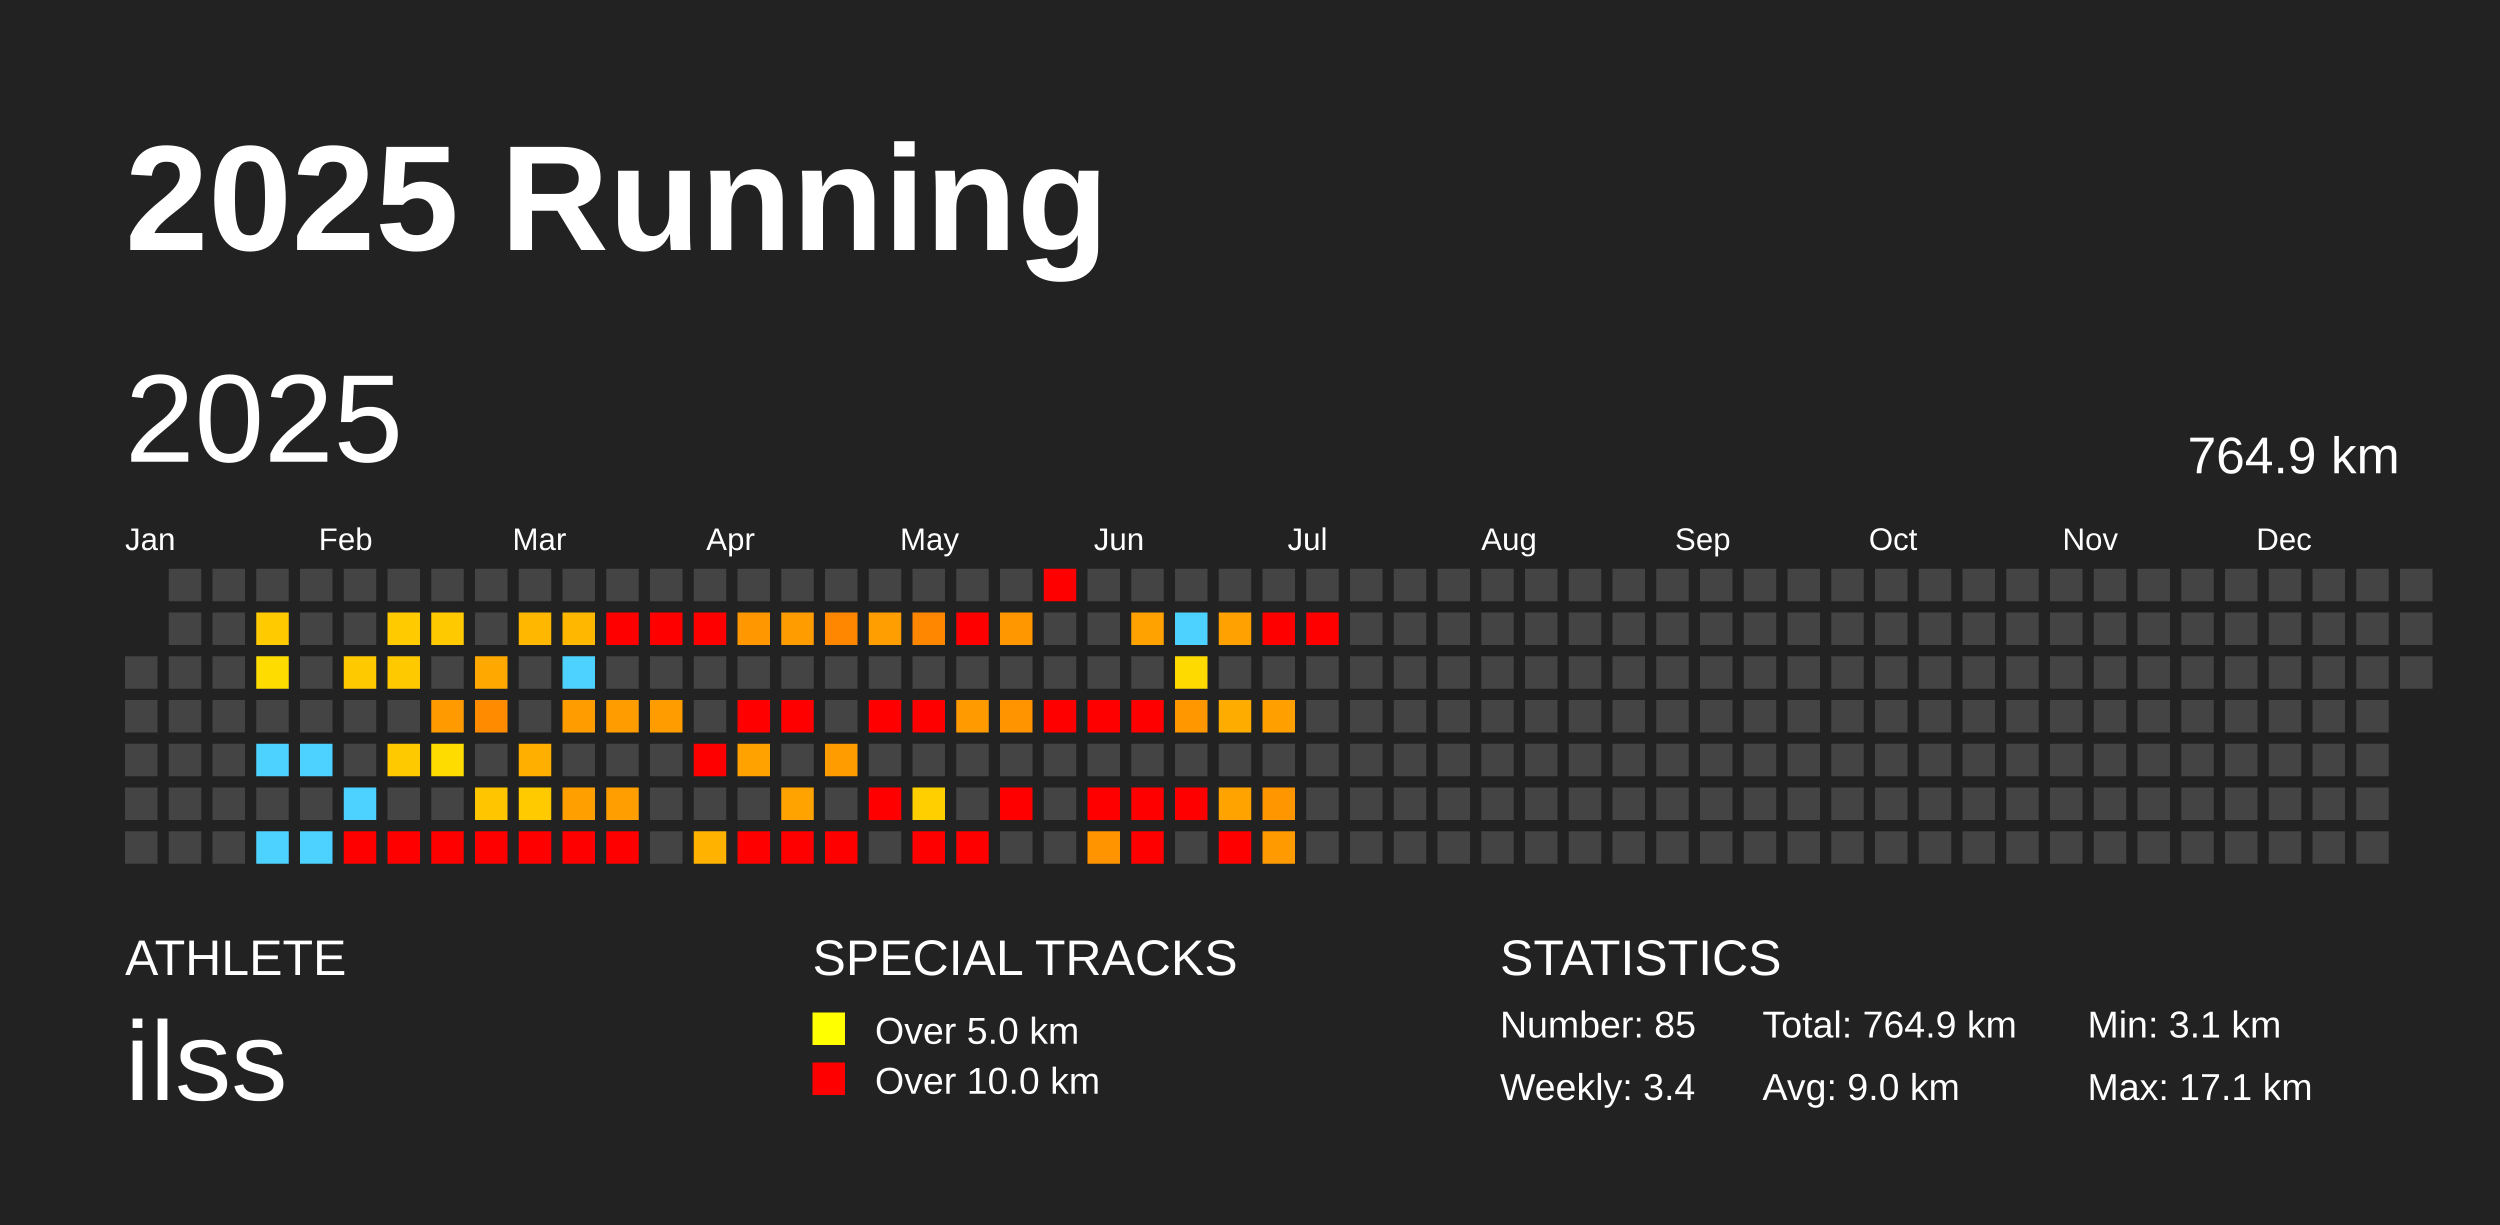
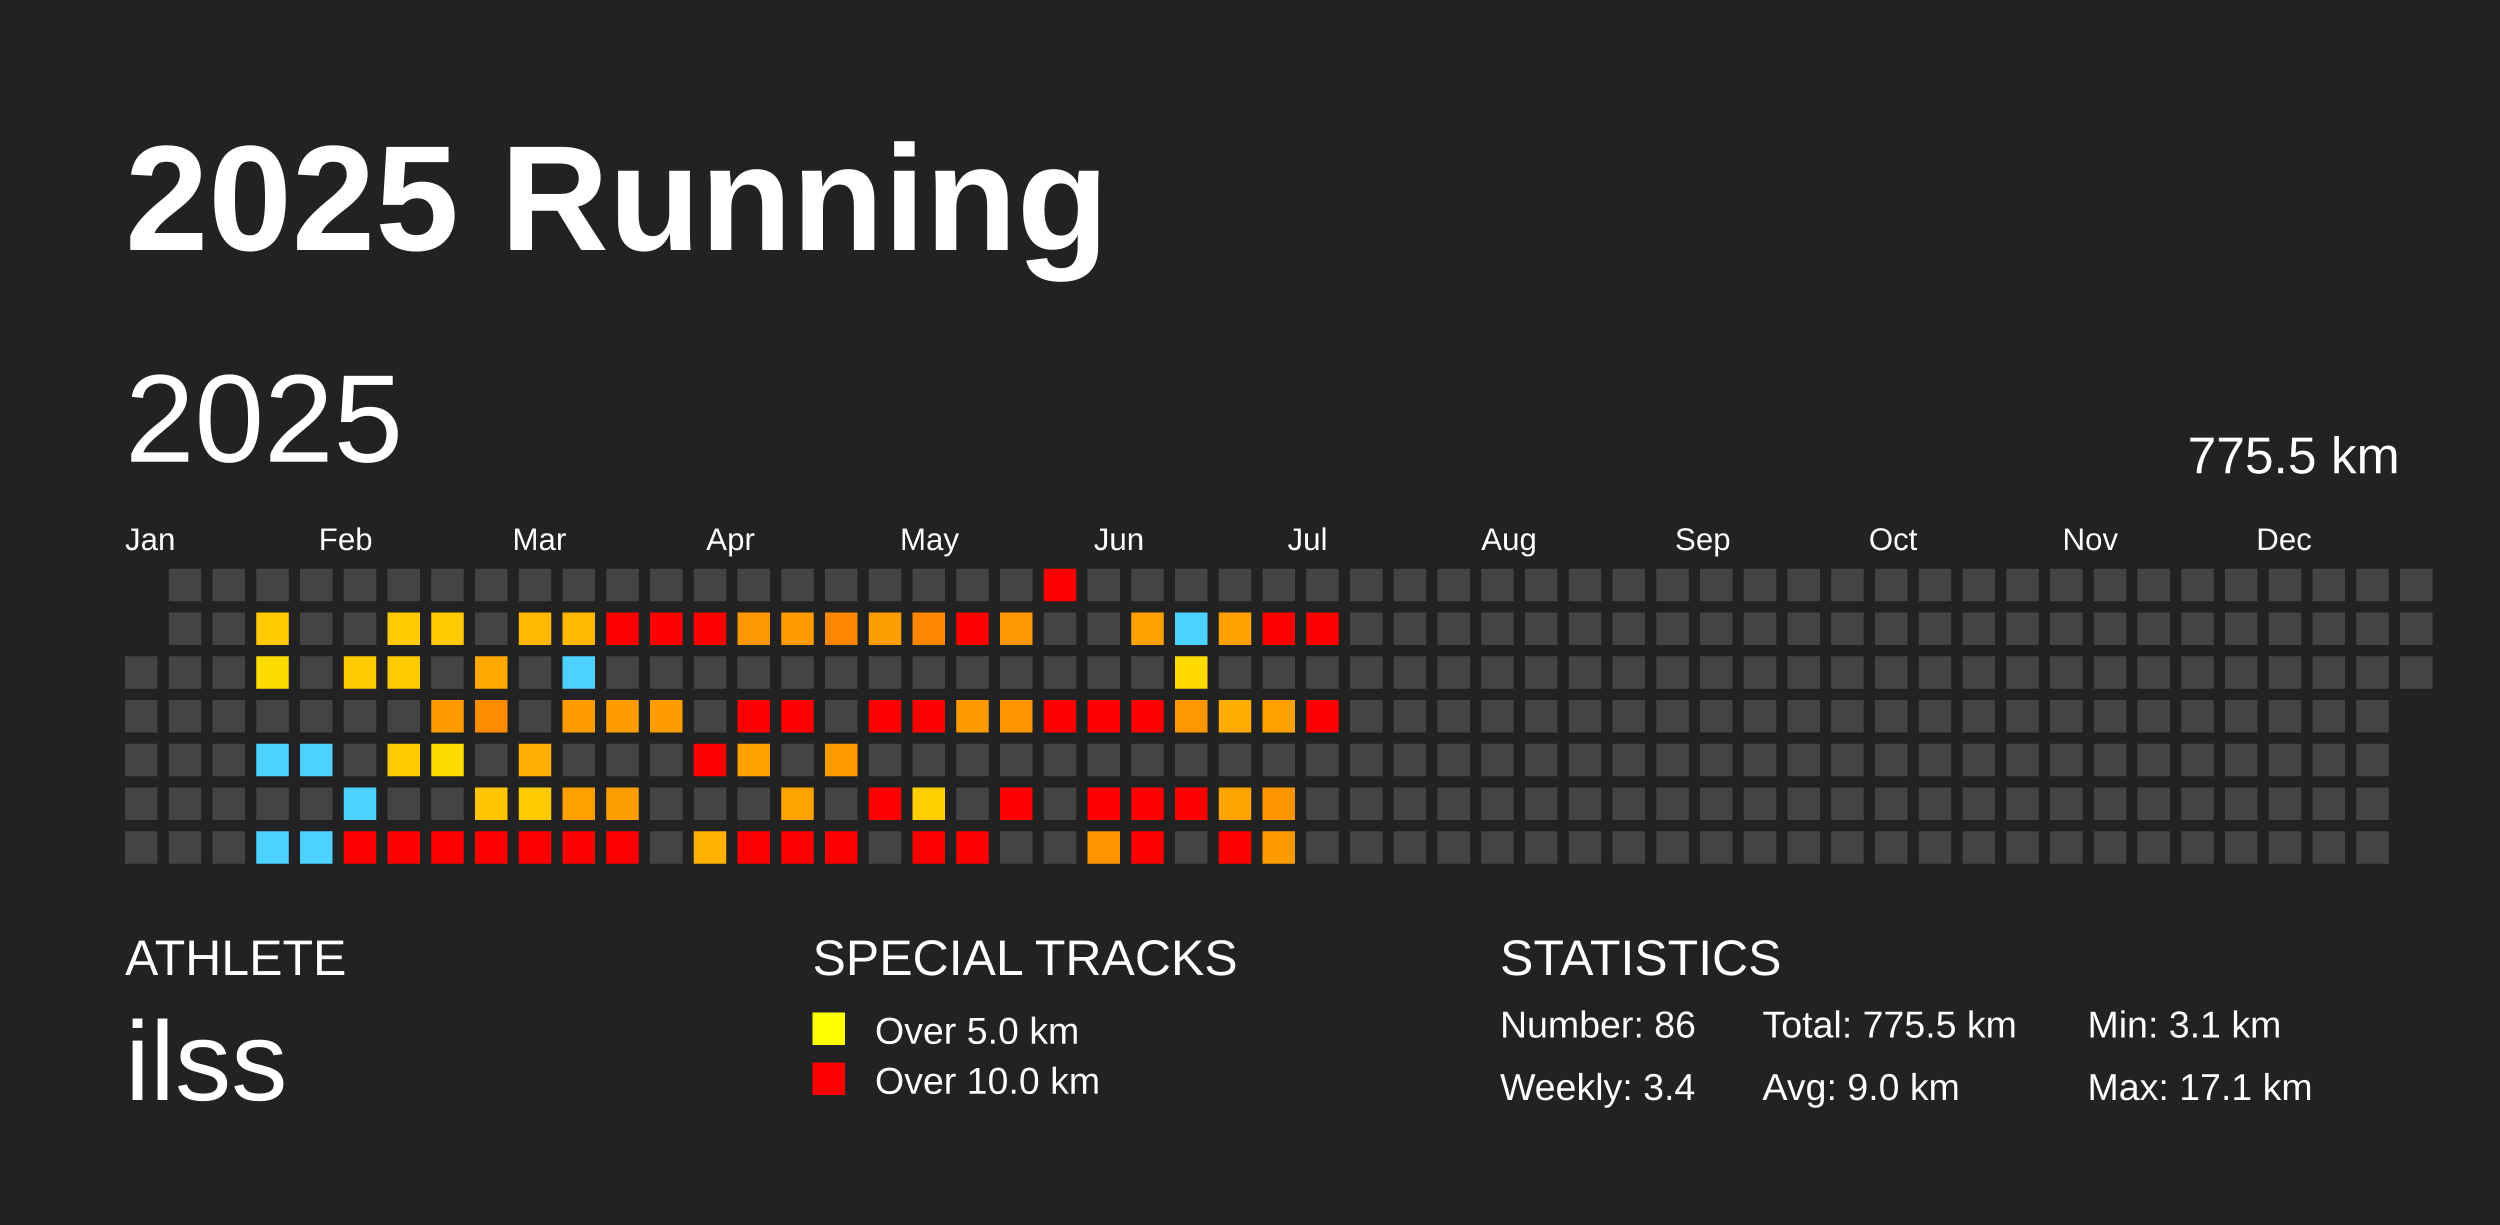
<svg xmlns="http://www.w3.org/2000/svg" baseProfile="full" height="98mm" version="1.1" viewBox="0,0,200,98" width="200mm">
  <defs />
  <rect fill="#222222" height="98" width="200" x="0" y="0" />
  <text fill="#FFFFFF" style="font-size:12px; font-family:Arial; font-weight:bold;" x="10" y="20">2025 Running</text>
  <text fill="#FFFFFF" style="font-size:4px; font-family:Arial" x="10" y="78">ATHLETE</text>
  <text fill="#FFFFFF" style="font-size:9px; font-family:Arial" x="10" y="88">ilss</text>
  <text fill="#FFFFFF" style="font-size:4px; font-family:Arial" x="65" y="78">SPECIAL TRACKS</text>
  <rect fill="yellow" height="2.6" width="2.6" x="65" y="81" />
  <text fill="#FFFFFF" style="font-size:3px; font-family:Arial" x="70" y="83.5">Over 5.0 km</text>
  <rect fill="red" height="2.6" width="2.6" x="65" y="85" />
  <text fill="#FFFFFF" style="font-size:3px; font-family:Arial" x="70" y="87.5">Over 10.0 km</text>
  <text fill="#FFFFFF" style="font-size:4px; font-family:Arial" x="120" y="78">STATISTICS</text>
-   <text fill="#FFFFFF" style="font-size:3px; font-family:Arial" x="120" y="83">Number: 85</text>
+   <text fill="#FFFFFF" style="font-size:3px; font-family:Arial" x="120" y="83">Number: 86</text>
  <text fill="#FFFFFF" style="font-size:3px; font-family:Arial" x="120" y="88">Weekly: 3.4</text>
-   <text fill="#FFFFFF" style="font-size:3px; font-family:Arial" x="141" y="83">Total: 764.9 km</text>
+   <text fill="#FFFFFF" style="font-size:3px; font-family:Arial" x="141" y="83">Total: 775.5 km</text>
  <text fill="#FFFFFF" style="font-size:3px; font-family:Arial" x="141" y="88">Avg: 9.0 km</text>
  <text fill="#FFFFFF" style="font-size:3px; font-family:Arial" x="167" y="83">Min: 3.1 km</text>
  <text fill="#FFFFFF" style="font-size:3px; font-family:Arial" x="167" y="88">Max: 17.1 km</text>
  <text dominant-baseline="hanging" fill="#FFFFFF" style="font-size:10.0px; font-family:Arial;" x="10" y="30">2025</text>
-   <text dominant-baseline="hanging" fill="#FFFFFF" style="font-size:4.125px; font-family:Arial;" x="175" y="35">764.9 km</text>
+   <text dominant-baseline="hanging" fill="#FFFFFF" style="font-size:4.125px; font-family:Arial;" x="175" y="35">775.5 km</text>
  <text fill="#FFFFFF" style="font-size:2.5px; font-family:Arial" x="10.0" y="44">Jan</text>
  <text fill="#FFFFFF" style="font-size:2.5px; font-family:Arial" x="25.5" y="44">Feb</text>
  <text fill="#FFFFFF" style="font-size:2.5px; font-family:Arial" x="41.0" y="44">Mar</text>
  <text fill="#FFFFFF" style="font-size:2.5px; font-family:Arial" x="56.5" y="44">Apr</text>
  <text fill="#FFFFFF" style="font-size:2.5px; font-family:Arial" x="72.0" y="44">May</text>
  <text fill="#FFFFFF" style="font-size:2.5px; font-family:Arial" x="87.5" y="44">Jun</text>
  <text fill="#FFFFFF" style="font-size:2.5px; font-family:Arial" x="103.0" y="44">Jul</text>
  <text fill="#FFFFFF" style="font-size:2.5px; font-family:Arial" x="118.5" y="44">Aug</text>
  <text fill="#FFFFFF" style="font-size:2.5px; font-family:Arial" x="134.0" y="44">Sep</text>
  <text fill="#FFFFFF" style="font-size:2.5px; font-family:Arial" x="149.5" y="44">Oct</text>
  <text fill="#FFFFFF" style="font-size:2.5px; font-family:Arial" x="165.0" y="44">Nov</text>
  <text fill="#FFFFFF" style="font-size:2.5px; font-family:Arial" x="180.5" y="44">Dec</text>
  <rect fill="#444444" height="2.6" width="2.6" x="10.0" y="52.5" />
  <rect fill="#444444" height="2.6" width="2.6" x="10.0" y="56.0" />
  <rect fill="#444444" height="2.6" width="2.6" x="10.0" y="59.5" />
  <rect fill="#444444" height="2.6" width="2.6" x="10.0" y="63.0" />
  <rect fill="#444444" height="2.6" width="2.6" x="10.0" y="66.5" />
  <rect fill="#444444" height="2.6" width="2.6" x="13.5" y="45.5" />
  <rect fill="#444444" height="2.6" width="2.6" x="13.5" y="49.0" />
  <rect fill="#444444" height="2.6" width="2.6" x="13.5" y="52.5" />
  <rect fill="#444444" height="2.6" width="2.6" x="13.5" y="56.0" />
  <rect fill="#444444" height="2.6" width="2.6" x="13.5" y="59.5" />
  <rect fill="#444444" height="2.6" width="2.6" x="13.5" y="63.0" />
  <rect fill="#444444" height="2.6" width="2.6" x="13.5" y="66.5" />
  <rect fill="#444444" height="2.6" width="2.6" x="17.0" y="45.5" />
  <rect fill="#444444" height="2.6" width="2.6" x="17.0" y="49.0" />
  <rect fill="#444444" height="2.6" width="2.6" x="17.0" y="52.5" />
  <rect fill="#444444" height="2.6" width="2.6" x="17.0" y="56.0" />
  <rect fill="#444444" height="2.6" width="2.6" x="17.0" y="59.5" />
  <rect fill="#444444" height="2.6" width="2.6" x="17.0" y="63.0" />
  <rect fill="#444444" height="2.6" width="2.6" x="17.0" y="66.5" />
  <rect fill="#444444" height="2.6" width="2.6" x="20.5" y="45.5" />
  <rect fill="#ffca00" height="2.6" width="2.6" x="20.5" y="49.0" />
  <rect fill="#ffdc00" height="2.6" width="2.6" x="20.5" y="52.5" />
  <rect fill="#444444" height="2.6" width="2.6" x="20.5" y="56.0" />
  <rect fill="#4dd2ff" height="2.6" width="2.6" x="20.5" y="59.5" />
  <rect fill="#444444" height="2.6" width="2.6" x="20.5" y="63.0" />
  <rect fill="#4dd2ff" height="2.6" width="2.6" x="20.5" y="66.5" />
  <rect fill="#444444" height="2.6" width="2.6" x="24.0" y="45.5" />
  <rect fill="#444444" height="2.6" width="2.6" x="24.0" y="49.0" />
  <rect fill="#444444" height="2.6" width="2.6" x="24.0" y="52.5" />
  <rect fill="#444444" height="2.6" width="2.6" x="24.0" y="56.0" />
  <rect fill="#4dd2ff" height="2.6" width="2.6" x="24.0" y="59.5" />
  <rect fill="#444444" height="2.6" width="2.6" x="24.0" y="63.0" />
  <rect fill="#4dd2ff" height="2.6" width="2.6" x="24.0" y="66.5" />
  <rect fill="#444444" height="2.6" width="2.6" x="27.5" y="45.5" />
  <rect fill="#444444" height="2.6" width="2.6" x="27.5" y="49.0" />
  <rect fill="#ffc900" height="2.6" width="2.6" x="27.5" y="52.5" />
  <rect fill="#444444" height="2.6" width="2.6" x="27.5" y="56.0" />
  <rect fill="#444444" height="2.6" width="2.6" x="27.5" y="59.5" />
  <rect fill="#4dd2ff" height="2.6" width="2.6" x="27.5" y="63.0" />
  <rect fill="red" height="2.6" width="2.6" x="27.5" y="66.5" />
  <rect fill="#444444" height="2.6" width="2.6" x="31.0" y="45.5" />
  <rect fill="#ffca00" height="2.6" width="2.6" x="31.0" y="49.0" />
  <rect fill="#ffc900" height="2.6" width="2.6" x="31.0" y="52.5" />
  <rect fill="#444444" height="2.6" width="2.6" x="31.0" y="56.0" />
  <rect fill="#ffc900" height="2.6" width="2.6" x="31.0" y="59.5" />
  <rect fill="#444444" height="2.6" width="2.6" x="31.0" y="63.0" />
  <rect fill="red" height="2.6" width="2.6" x="31.0" y="66.5" />
  <rect fill="#444444" height="2.6" width="2.6" x="34.5" y="45.5" />
  <rect fill="#ffc900" height="2.6" width="2.6" x="34.5" y="49.0" />
  <rect fill="#444444" height="2.6" width="2.6" x="34.5" y="52.5" />
  <rect fill="#ff9b00" height="2.6" width="2.6" x="34.5" y="56.0" />
  <rect fill="#ffdc00" height="2.6" width="2.6" x="34.5" y="59.5" />
  <rect fill="#444444" height="2.6" width="2.6" x="34.5" y="63.0" />
  <rect fill="red" height="2.6" width="2.6" x="34.5" y="66.5" />
  <rect fill="#444444" height="2.6" width="2.6" x="38.0" y="45.5" />
  <rect fill="#444444" height="2.6" width="2.6" x="38.0" y="49.0" />
  <rect fill="#ffa900" height="2.6" width="2.6" x="38.0" y="52.5" />
  <rect fill="#ff8c00" height="2.6" width="2.6" x="38.0" y="56.0" />
  <rect fill="#444444" height="2.6" width="2.6" x="38.0" y="59.5" />
  <rect fill="#ffc600" height="2.6" width="2.6" x="38.0" y="63.0" />
  <rect fill="red" height="2.6" width="2.6" x="38.0" y="66.5" />
  <rect fill="#444444" height="2.6" width="2.6" x="41.5" y="45.5" />
  <rect fill="#ffb700" height="2.6" width="2.6" x="41.5" y="49.0" />
  <rect fill="#444444" height="2.6" width="2.6" x="41.5" y="52.5" />
  <rect fill="#444444" height="2.6" width="2.6" x="41.5" y="56.0" />
  <rect fill="#ffaf00" height="2.6" width="2.6" x="41.5" y="59.5" />
  <rect fill="#ffca00" height="2.6" width="2.6" x="41.5" y="63.0" />
  <rect fill="red" height="2.6" width="2.6" x="41.5" y="66.5" />
  <rect fill="#444444" height="2.6" width="2.6" x="45.0" y="45.5" />
  <rect fill="#ffb700" height="2.6" width="2.6" x="45.0" y="49.0" />
  <rect fill="#4dd2ff" height="2.6" width="2.6" x="45.0" y="52.5" />
  <rect fill="#ff9d00" height="2.6" width="2.6" x="45.0" y="56.0" />
  <rect fill="#444444" height="2.6" width="2.6" x="45.0" y="59.5" />
  <rect fill="#ff9f00" height="2.6" width="2.6" x="45.0" y="63.0" />
  <rect fill="red" height="2.6" width="2.6" x="45.0" y="66.5" />
  <rect fill="#444444" height="2.6" width="2.6" x="48.5" y="45.5" />
  <rect fill="red" height="2.6" width="2.6" x="48.5" y="49.0" />
  <rect fill="#444444" height="2.6" width="2.6" x="48.5" y="52.5" />
  <rect fill="#ff9c00" height="2.6" width="2.6" x="48.5" y="56.0" />
  <rect fill="#444444" height="2.6" width="2.6" x="48.5" y="59.5" />
  <rect fill="#ff9e00" height="2.6" width="2.6" x="48.5" y="63.0" />
  <rect fill="red" height="2.6" width="2.6" x="48.5" y="66.5" />
  <rect fill="#444444" height="2.6" width="2.6" x="52.0" y="45.5" />
  <rect fill="red" height="2.6" width="2.6" x="52.0" y="49.0" />
  <rect fill="#444444" height="2.6" width="2.6" x="52.0" y="52.5" />
  <rect fill="#ff9c00" height="2.6" width="2.6" x="52.0" y="56.0" />
  <rect fill="#444444" height="2.6" width="2.6" x="52.0" y="59.5" />
  <rect fill="#444444" height="2.6" width="2.6" x="52.0" y="63.0" />
  <rect fill="#444444" height="2.6" width="2.6" x="52.0" y="66.5" />
  <rect fill="#444444" height="2.6" width="2.6" x="55.5" y="45.5" />
  <rect fill="red" height="2.6" width="2.6" x="55.5" y="49.0" />
  <rect fill="#444444" height="2.6" width="2.6" x="55.5" y="52.5" />
  <rect fill="#444444" height="2.6" width="2.6" x="55.5" y="56.0" />
  <rect fill="red" height="2.6" width="2.6" x="55.5" y="59.5" />
  <rect fill="#444444" height="2.6" width="2.6" x="55.5" y="63.0" />
  <rect fill="#ffb200" height="2.6" width="2.6" x="55.5" y="66.5" />
  <rect fill="#444444" height="2.6" width="2.6" x="59.0" y="45.5" />
  <rect fill="#ff9800" height="2.6" width="2.6" x="59.0" y="49.0" />
  <rect fill="#444444" height="2.6" width="2.6" x="59.0" y="52.5" />
  <rect fill="red" height="2.6" width="2.6" x="59.0" y="56.0" />
  <rect fill="#ffa200" height="2.6" width="2.6" x="59.0" y="59.5" />
  <rect fill="#444444" height="2.6" width="2.6" x="59.0" y="63.0" />
  <rect fill="red" height="2.6" width="2.6" x="59.0" y="66.5" />
  <rect fill="#444444" height="2.6" width="2.6" x="62.5" y="45.5" />
  <rect fill="#ff9c00" height="2.6" width="2.6" x="62.5" y="49.0" />
  <rect fill="#444444" height="2.6" width="2.6" x="62.5" y="52.5" />
  <rect fill="red" height="2.6" width="2.6" x="62.5" y="56.0" />
  <rect fill="#444444" height="2.6" width="2.6" x="62.5" y="59.5" />
  <rect fill="#ffa300" height="2.6" width="2.6" x="62.5" y="63.0" />
  <rect fill="red" height="2.6" width="2.6" x="62.5" y="66.5" />
  <rect fill="#444444" height="2.6" width="2.6" x="66.0" y="45.5" />
  <rect fill="#ff8700" height="2.6" width="2.6" x="66.0" y="49.0" />
  <rect fill="#444444" height="2.6" width="2.6" x="66.0" y="52.5" />
  <rect fill="#444444" height="2.6" width="2.6" x="66.0" y="56.0" />
  <rect fill="#ff9c00" height="2.6" width="2.6" x="66.0" y="59.5" />
  <rect fill="#444444" height="2.6" width="2.6" x="66.0" y="63.0" />
  <rect fill="red" height="2.6" width="2.6" x="66.0" y="66.5" />
  <rect fill="#444444" height="2.6" width="2.6" x="69.5" y="45.5" />
  <rect fill="#ff9e00" height="2.6" width="2.6" x="69.5" y="49.0" />
  <rect fill="#444444" height="2.6" width="2.6" x="69.5" y="52.5" />
  <rect fill="red" height="2.6" width="2.6" x="69.5" y="56.0" />
  <rect fill="#444444" height="2.6" width="2.6" x="69.5" y="59.5" />
  <rect fill="red" height="2.6" width="2.6" x="69.5" y="63.0" />
  <rect fill="#444444" height="2.6" width="2.6" x="69.5" y="66.5" />
  <rect fill="#444444" height="2.6" width="2.6" x="73.0" y="45.5" />
  <rect fill="#ff8700" height="2.6" width="2.6" x="73.0" y="49.0" />
  <rect fill="#444444" height="2.6" width="2.6" x="73.0" y="52.5" />
  <rect fill="red" height="2.6" width="2.6" x="73.0" y="56.0" />
  <rect fill="#444444" height="2.6" width="2.6" x="73.0" y="59.5" />
  <rect fill="#ffcf00" height="2.6" width="2.6" x="73.0" y="63.0" />
  <rect fill="red" height="2.6" width="2.6" x="73.0" y="66.5" />
  <rect fill="#444444" height="2.6" width="2.6" x="76.5" y="45.5" />
  <rect fill="red" height="2.6" width="2.6" x="76.5" y="49.0" />
  <rect fill="#444444" height="2.6" width="2.6" x="76.5" y="52.5" />
  <rect fill="#ff9b00" height="2.6" width="2.6" x="76.5" y="56.0" />
  <rect fill="#444444" height="2.6" width="2.6" x="76.5" y="59.5" />
  <rect fill="#444444" height="2.6" width="2.6" x="76.5" y="63.0" />
  <rect fill="red" height="2.6" width="2.6" x="76.5" y="66.5" />
  <rect fill="#444444" height="2.6" width="2.6" x="80.0" y="45.5" />
  <rect fill="#ff9800" height="2.6" width="2.6" x="80.0" y="49.0" />
  <rect fill="#444444" height="2.6" width="2.6" x="80.0" y="52.5" />
  <rect fill="#ff9300" height="2.6" width="2.6" x="80.0" y="56.0" />
  <rect fill="#444444" height="2.6" width="2.6" x="80.0" y="59.5" />
  <rect fill="red" height="2.6" width="2.6" x="80.0" y="63.0" />
  <rect fill="#444444" height="2.6" width="2.6" x="80.0" y="66.5" />
  <rect fill="red" height="2.6" width="2.6" x="83.5" y="45.5" />
  <rect fill="#444444" height="2.6" width="2.6" x="83.5" y="49.0" />
  <rect fill="#444444" height="2.6" width="2.6" x="83.5" y="52.5" />
  <rect fill="red" height="2.6" width="2.6" x="83.5" y="56.0" />
  <rect fill="#444444" height="2.6" width="2.6" x="83.5" y="59.5" />
  <rect fill="#444444" height="2.6" width="2.6" x="83.5" y="63.0" />
  <rect fill="#444444" height="2.6" width="2.6" x="83.5" y="66.5" />
  <rect fill="#444444" height="2.6" width="2.6" x="87.0" y="45.5" />
  <rect fill="#444444" height="2.6" width="2.6" x="87.0" y="49.0" />
  <rect fill="#444444" height="2.6" width="2.6" x="87.0" y="52.5" />
  <rect fill="red" height="2.6" width="2.6" x="87.0" y="56.0" />
  <rect fill="#444444" height="2.6" width="2.6" x="87.0" y="59.5" />
  <rect fill="red" height="2.6" width="2.6" x="87.0" y="63.0" />
  <rect fill="#ff9300" height="2.6" width="2.6" x="87.0" y="66.5" />
  <rect fill="#444444" height="2.6" width="2.6" x="90.5" y="45.5" />
  <rect fill="#ffa200" height="2.6" width="2.6" x="90.5" y="49.0" />
  <rect fill="#444444" height="2.6" width="2.6" x="90.5" y="52.5" />
  <rect fill="red" height="2.6" width="2.6" x="90.5" y="56.0" />
  <rect fill="#444444" height="2.6" width="2.6" x="90.5" y="59.5" />
  <rect fill="red" height="2.6" width="2.6" x="90.5" y="63.0" />
  <rect fill="red" height="2.6" width="2.6" x="90.5" y="66.5" />
  <rect fill="#444444" height="2.6" width="2.6" x="94.0" y="45.5" />
  <rect fill="#4dd2ff" height="2.6" width="2.6" x="94.0" y="49.0" />
  <rect fill="#ffda00" height="2.6" width="2.6" x="94.0" y="52.5" />
  <rect fill="#ff9800" height="2.6" width="2.6" x="94.0" y="56.0" />
  <rect fill="#444444" height="2.6" width="2.6" x="94.0" y="59.5" />
  <rect fill="red" height="2.6" width="2.6" x="94.0" y="63.0" />
  <rect fill="#444444" height="2.6" width="2.6" x="94.0" y="66.5" />
  <rect fill="#444444" height="2.6" width="2.6" x="97.5" y="45.5" />
  <rect fill="#ffa100" height="2.6" width="2.6" x="97.5" y="49.0" />
  <rect fill="#444444" height="2.6" width="2.6" x="97.5" y="52.5" />
  <rect fill="#ffac00" height="2.6" width="2.6" x="97.5" y="56.0" />
  <rect fill="#444444" height="2.6" width="2.6" x="97.5" y="59.5" />
  <rect fill="#ffa300" height="2.6" width="2.6" x="97.5" y="63.0" />
  <rect fill="red" height="2.6" width="2.6" x="97.5" y="66.5" />
  <rect fill="#444444" height="2.6" width="2.6" x="101.0" y="45.5" />
  <rect fill="red" height="2.6" width="2.6" x="101.0" y="49.0" />
  <rect fill="#444444" height="2.6" width="2.6" x="101.0" y="52.5" />
  <rect fill="#ffa000" height="2.6" width="2.6" x="101.0" y="56.0" />
  <rect fill="#444444" height="2.6" width="2.6" x="101.0" y="59.5" />
  <rect fill="#ff9600" height="2.6" width="2.6" x="101.0" y="63.0" />
  <rect fill="#ff9a00" height="2.6" width="2.6" x="101.0" y="66.5" />
  <rect fill="#444444" height="2.6" width="2.6" x="104.5" y="45.5" />
  <rect fill="red" height="2.6" width="2.6" x="104.5" y="49.0" />
  <rect fill="#444444" height="2.6" width="2.6" x="104.5" y="52.5" />
-   <rect fill="#444444" height="2.6" width="2.6" x="104.5" y="56.0" />
+   <rect fill="red" height="2.6" width="2.6" x="104.5" y="56.0" />
  <rect fill="#444444" height="2.6" width="2.6" x="104.5" y="59.5" />
  <rect fill="#444444" height="2.6" width="2.6" x="104.5" y="63.0" />
  <rect fill="#444444" height="2.6" width="2.6" x="104.5" y="66.5" />
  <rect fill="#444444" height="2.6" width="2.6" x="108.0" y="45.5" />
  <rect fill="#444444" height="2.6" width="2.6" x="108.0" y="49.0" />
  <rect fill="#444444" height="2.6" width="2.6" x="108.0" y="52.5" />
  <rect fill="#444444" height="2.6" width="2.6" x="108.0" y="56.0" />
  <rect fill="#444444" height="2.6" width="2.6" x="108.0" y="59.5" />
  <rect fill="#444444" height="2.6" width="2.6" x="108.0" y="63.0" />
  <rect fill="#444444" height="2.6" width="2.6" x="108.0" y="66.5" />
  <rect fill="#444444" height="2.6" width="2.6" x="111.5" y="45.5" />
  <rect fill="#444444" height="2.6" width="2.6" x="111.5" y="49.0" />
  <rect fill="#444444" height="2.6" width="2.6" x="111.5" y="52.5" />
  <rect fill="#444444" height="2.6" width="2.6" x="111.5" y="56.0" />
  <rect fill="#444444" height="2.6" width="2.6" x="111.5" y="59.5" />
  <rect fill="#444444" height="2.6" width="2.6" x="111.5" y="63.0" />
  <rect fill="#444444" height="2.6" width="2.6" x="111.5" y="66.5" />
  <rect fill="#444444" height="2.6" width="2.6" x="115.0" y="45.5" />
  <rect fill="#444444" height="2.6" width="2.6" x="115.0" y="49.0" />
  <rect fill="#444444" height="2.6" width="2.6" x="115.0" y="52.5" />
  <rect fill="#444444" height="2.6" width="2.6" x="115.0" y="56.0" />
  <rect fill="#444444" height="2.6" width="2.6" x="115.0" y="59.5" />
  <rect fill="#444444" height="2.6" width="2.6" x="115.0" y="63.0" />
  <rect fill="#444444" height="2.6" width="2.6" x="115.0" y="66.5" />
  <rect fill="#444444" height="2.6" width="2.6" x="118.5" y="45.5" />
  <rect fill="#444444" height="2.6" width="2.6" x="118.5" y="49.0" />
  <rect fill="#444444" height="2.6" width="2.6" x="118.5" y="52.5" />
  <rect fill="#444444" height="2.6" width="2.6" x="118.5" y="56.0" />
  <rect fill="#444444" height="2.6" width="2.6" x="118.5" y="59.5" />
  <rect fill="#444444" height="2.6" width="2.6" x="118.5" y="63.0" />
  <rect fill="#444444" height="2.6" width="2.6" x="118.5" y="66.5" />
  <rect fill="#444444" height="2.6" width="2.6" x="122.0" y="45.5" />
  <rect fill="#444444" height="2.6" width="2.6" x="122.0" y="49.0" />
  <rect fill="#444444" height="2.6" width="2.6" x="122.0" y="52.5" />
  <rect fill="#444444" height="2.6" width="2.6" x="122.0" y="56.0" />
  <rect fill="#444444" height="2.6" width="2.6" x="122.0" y="59.5" />
  <rect fill="#444444" height="2.6" width="2.6" x="122.0" y="63.0" />
  <rect fill="#444444" height="2.6" width="2.6" x="122.0" y="66.5" />
  <rect fill="#444444" height="2.6" width="2.6" x="125.5" y="45.5" />
  <rect fill="#444444" height="2.6" width="2.6" x="125.5" y="49.0" />
  <rect fill="#444444" height="2.6" width="2.6" x="125.5" y="52.5" />
  <rect fill="#444444" height="2.6" width="2.6" x="125.5" y="56.0" />
  <rect fill="#444444" height="2.6" width="2.6" x="125.5" y="59.5" />
  <rect fill="#444444" height="2.6" width="2.6" x="125.5" y="63.0" />
  <rect fill="#444444" height="2.6" width="2.6" x="125.5" y="66.5" />
  <rect fill="#444444" height="2.6" width="2.6" x="129.0" y="45.5" />
  <rect fill="#444444" height="2.6" width="2.6" x="129.0" y="49.0" />
  <rect fill="#444444" height="2.6" width="2.6" x="129.0" y="52.5" />
  <rect fill="#444444" height="2.6" width="2.6" x="129.0" y="56.0" />
  <rect fill="#444444" height="2.6" width="2.6" x="129.0" y="59.5" />
  <rect fill="#444444" height="2.6" width="2.6" x="129.0" y="63.0" />
  <rect fill="#444444" height="2.6" width="2.6" x="129.0" y="66.5" />
  <rect fill="#444444" height="2.6" width="2.6" x="132.5" y="45.5" />
  <rect fill="#444444" height="2.6" width="2.6" x="132.5" y="49.0" />
  <rect fill="#444444" height="2.6" width="2.6" x="132.5" y="52.5" />
  <rect fill="#444444" height="2.6" width="2.6" x="132.5" y="56.0" />
  <rect fill="#444444" height="2.6" width="2.6" x="132.5" y="59.5" />
  <rect fill="#444444" height="2.6" width="2.6" x="132.5" y="63.0" />
  <rect fill="#444444" height="2.6" width="2.6" x="132.5" y="66.5" />
  <rect fill="#444444" height="2.6" width="2.6" x="136.0" y="45.5" />
  <rect fill="#444444" height="2.6" width="2.6" x="136.0" y="49.0" />
  <rect fill="#444444" height="2.6" width="2.6" x="136.0" y="52.5" />
  <rect fill="#444444" height="2.6" width="2.6" x="136.0" y="56.0" />
  <rect fill="#444444" height="2.6" width="2.6" x="136.0" y="59.5" />
  <rect fill="#444444" height="2.6" width="2.6" x="136.0" y="63.0" />
  <rect fill="#444444" height="2.6" width="2.6" x="136.0" y="66.5" />
  <rect fill="#444444" height="2.6" width="2.6" x="139.5" y="45.5" />
  <rect fill="#444444" height="2.6" width="2.6" x="139.5" y="49.0" />
  <rect fill="#444444" height="2.6" width="2.6" x="139.5" y="52.5" />
  <rect fill="#444444" height="2.6" width="2.6" x="139.5" y="56.0" />
  <rect fill="#444444" height="2.6" width="2.6" x="139.5" y="59.5" />
  <rect fill="#444444" height="2.6" width="2.6" x="139.5" y="63.0" />
  <rect fill="#444444" height="2.6" width="2.6" x="139.5" y="66.5" />
  <rect fill="#444444" height="2.6" width="2.6" x="143.0" y="45.5" />
  <rect fill="#444444" height="2.6" width="2.6" x="143.0" y="49.0" />
  <rect fill="#444444" height="2.6" width="2.6" x="143.0" y="52.5" />
  <rect fill="#444444" height="2.6" width="2.6" x="143.0" y="56.0" />
  <rect fill="#444444" height="2.6" width="2.6" x="143.0" y="59.5" />
  <rect fill="#444444" height="2.6" width="2.6" x="143.0" y="63.0" />
  <rect fill="#444444" height="2.6" width="2.6" x="143.0" y="66.5" />
  <rect fill="#444444" height="2.6" width="2.6" x="146.5" y="45.5" />
  <rect fill="#444444" height="2.6" width="2.6" x="146.5" y="49.0" />
  <rect fill="#444444" height="2.6" width="2.6" x="146.5" y="52.5" />
  <rect fill="#444444" height="2.6" width="2.6" x="146.5" y="56.0" />
  <rect fill="#444444" height="2.6" width="2.6" x="146.5" y="59.5" />
  <rect fill="#444444" height="2.6" width="2.6" x="146.5" y="63.0" />
  <rect fill="#444444" height="2.6" width="2.6" x="146.5" y="66.5" />
  <rect fill="#444444" height="2.6" width="2.6" x="150.0" y="45.5" />
  <rect fill="#444444" height="2.6" width="2.6" x="150.0" y="49.0" />
  <rect fill="#444444" height="2.6" width="2.6" x="150.0" y="52.5" />
  <rect fill="#444444" height="2.6" width="2.6" x="150.0" y="56.0" />
  <rect fill="#444444" height="2.6" width="2.6" x="150.0" y="59.5" />
  <rect fill="#444444" height="2.6" width="2.6" x="150.0" y="63.0" />
  <rect fill="#444444" height="2.6" width="2.6" x="150.0" y="66.5" />
  <rect fill="#444444" height="2.6" width="2.6" x="153.5" y="45.5" />
  <rect fill="#444444" height="2.6" width="2.6" x="153.5" y="49.0" />
  <rect fill="#444444" height="2.6" width="2.6" x="153.5" y="52.5" />
  <rect fill="#444444" height="2.6" width="2.6" x="153.5" y="56.0" />
  <rect fill="#444444" height="2.6" width="2.6" x="153.5" y="59.5" />
  <rect fill="#444444" height="2.6" width="2.6" x="153.5" y="63.0" />
  <rect fill="#444444" height="2.6" width="2.6" x="153.5" y="66.5" />
  <rect fill="#444444" height="2.6" width="2.6" x="157.0" y="45.5" />
  <rect fill="#444444" height="2.6" width="2.6" x="157.0" y="49.0" />
  <rect fill="#444444" height="2.6" width="2.6" x="157.0" y="52.5" />
  <rect fill="#444444" height="2.6" width="2.6" x="157.0" y="56.0" />
  <rect fill="#444444" height="2.6" width="2.6" x="157.0" y="59.5" />
  <rect fill="#444444" height="2.6" width="2.6" x="157.0" y="63.0" />
  <rect fill="#444444" height="2.6" width="2.6" x="157.0" y="66.5" />
  <rect fill="#444444" height="2.6" width="2.6" x="160.5" y="45.5" />
  <rect fill="#444444" height="2.6" width="2.6" x="160.5" y="49.0" />
  <rect fill="#444444" height="2.6" width="2.6" x="160.5" y="52.5" />
  <rect fill="#444444" height="2.6" width="2.6" x="160.5" y="56.0" />
  <rect fill="#444444" height="2.6" width="2.6" x="160.5" y="59.5" />
  <rect fill="#444444" height="2.6" width="2.6" x="160.5" y="63.0" />
  <rect fill="#444444" height="2.6" width="2.6" x="160.5" y="66.5" />
  <rect fill="#444444" height="2.6" width="2.6" x="164.0" y="45.5" />
  <rect fill="#444444" height="2.6" width="2.6" x="164.0" y="49.0" />
  <rect fill="#444444" height="2.6" width="2.6" x="164.0" y="52.5" />
  <rect fill="#444444" height="2.6" width="2.6" x="164.0" y="56.0" />
  <rect fill="#444444" height="2.6" width="2.6" x="164.0" y="59.5" />
  <rect fill="#444444" height="2.6" width="2.6" x="164.0" y="63.0" />
  <rect fill="#444444" height="2.6" width="2.6" x="164.0" y="66.5" />
  <rect fill="#444444" height="2.6" width="2.6" x="167.5" y="45.5" />
  <rect fill="#444444" height="2.6" width="2.6" x="167.5" y="49.0" />
  <rect fill="#444444" height="2.6" width="2.6" x="167.5" y="52.5" />
  <rect fill="#444444" height="2.6" width="2.6" x="167.5" y="56.0" />
  <rect fill="#444444" height="2.6" width="2.6" x="167.5" y="59.5" />
  <rect fill="#444444" height="2.6" width="2.6" x="167.5" y="63.0" />
  <rect fill="#444444" height="2.6" width="2.6" x="167.5" y="66.5" />
  <rect fill="#444444" height="2.6" width="2.6" x="171.0" y="45.5" />
  <rect fill="#444444" height="2.6" width="2.6" x="171.0" y="49.0" />
  <rect fill="#444444" height="2.6" width="2.6" x="171.0" y="52.5" />
  <rect fill="#444444" height="2.6" width="2.6" x="171.0" y="56.0" />
  <rect fill="#444444" height="2.6" width="2.6" x="171.0" y="59.5" />
  <rect fill="#444444" height="2.6" width="2.6" x="171.0" y="63.0" />
  <rect fill="#444444" height="2.6" width="2.6" x="171.0" y="66.5" />
  <rect fill="#444444" height="2.6" width="2.6" x="174.5" y="45.5" />
  <rect fill="#444444" height="2.6" width="2.6" x="174.5" y="49.0" />
  <rect fill="#444444" height="2.6" width="2.6" x="174.5" y="52.5" />
  <rect fill="#444444" height="2.6" width="2.6" x="174.5" y="56.0" />
  <rect fill="#444444" height="2.6" width="2.6" x="174.5" y="59.5" />
  <rect fill="#444444" height="2.6" width="2.6" x="174.5" y="63.0" />
  <rect fill="#444444" height="2.6" width="2.6" x="174.5" y="66.5" />
  <rect fill="#444444" height="2.6" width="2.6" x="178.0" y="45.5" />
  <rect fill="#444444" height="2.6" width="2.6" x="178.0" y="49.0" />
  <rect fill="#444444" height="2.6" width="2.6" x="178.0" y="52.5" />
  <rect fill="#444444" height="2.6" width="2.6" x="178.0" y="56.0" />
  <rect fill="#444444" height="2.6" width="2.6" x="178.0" y="59.5" />
  <rect fill="#444444" height="2.6" width="2.6" x="178.0" y="63.0" />
  <rect fill="#444444" height="2.6" width="2.6" x="178.0" y="66.5" />
  <rect fill="#444444" height="2.6" width="2.6" x="181.5" y="45.5" />
  <rect fill="#444444" height="2.6" width="2.6" x="181.5" y="49.0" />
  <rect fill="#444444" height="2.6" width="2.6" x="181.5" y="52.5" />
  <rect fill="#444444" height="2.6" width="2.6" x="181.5" y="56.0" />
  <rect fill="#444444" height="2.6" width="2.6" x="181.5" y="59.5" />
  <rect fill="#444444" height="2.6" width="2.6" x="181.5" y="63.0" />
  <rect fill="#444444" height="2.6" width="2.6" x="181.5" y="66.5" />
  <rect fill="#444444" height="2.6" width="2.6" x="185.0" y="45.5" />
  <rect fill="#444444" height="2.6" width="2.6" x="185.0" y="49.0" />
  <rect fill="#444444" height="2.6" width="2.6" x="185.0" y="52.5" />
  <rect fill="#444444" height="2.6" width="2.6" x="185.0" y="56.0" />
  <rect fill="#444444" height="2.6" width="2.6" x="185.0" y="59.5" />
  <rect fill="#444444" height="2.6" width="2.6" x="185.0" y="63.0" />
  <rect fill="#444444" height="2.6" width="2.6" x="185.0" y="66.5" />
  <rect fill="#444444" height="2.6" width="2.6" x="188.5" y="45.5" />
  <rect fill="#444444" height="2.6" width="2.6" x="188.5" y="49.0" />
  <rect fill="#444444" height="2.6" width="2.6" x="188.5" y="52.5" />
  <rect fill="#444444" height="2.6" width="2.6" x="188.5" y="56.0" />
  <rect fill="#444444" height="2.6" width="2.6" x="188.5" y="59.5" />
  <rect fill="#444444" height="2.6" width="2.6" x="188.5" y="63.0" />
  <rect fill="#444444" height="2.6" width="2.6" x="188.5" y="66.5" />
  <rect fill="#444444" height="2.6" width="2.6" x="192.0" y="45.5" />
  <rect fill="#444444" height="2.6" width="2.6" x="192.0" y="49.0" />
  <rect fill="#444444" height="2.6" width="2.6" x="192.0" y="52.5" />
</svg>
